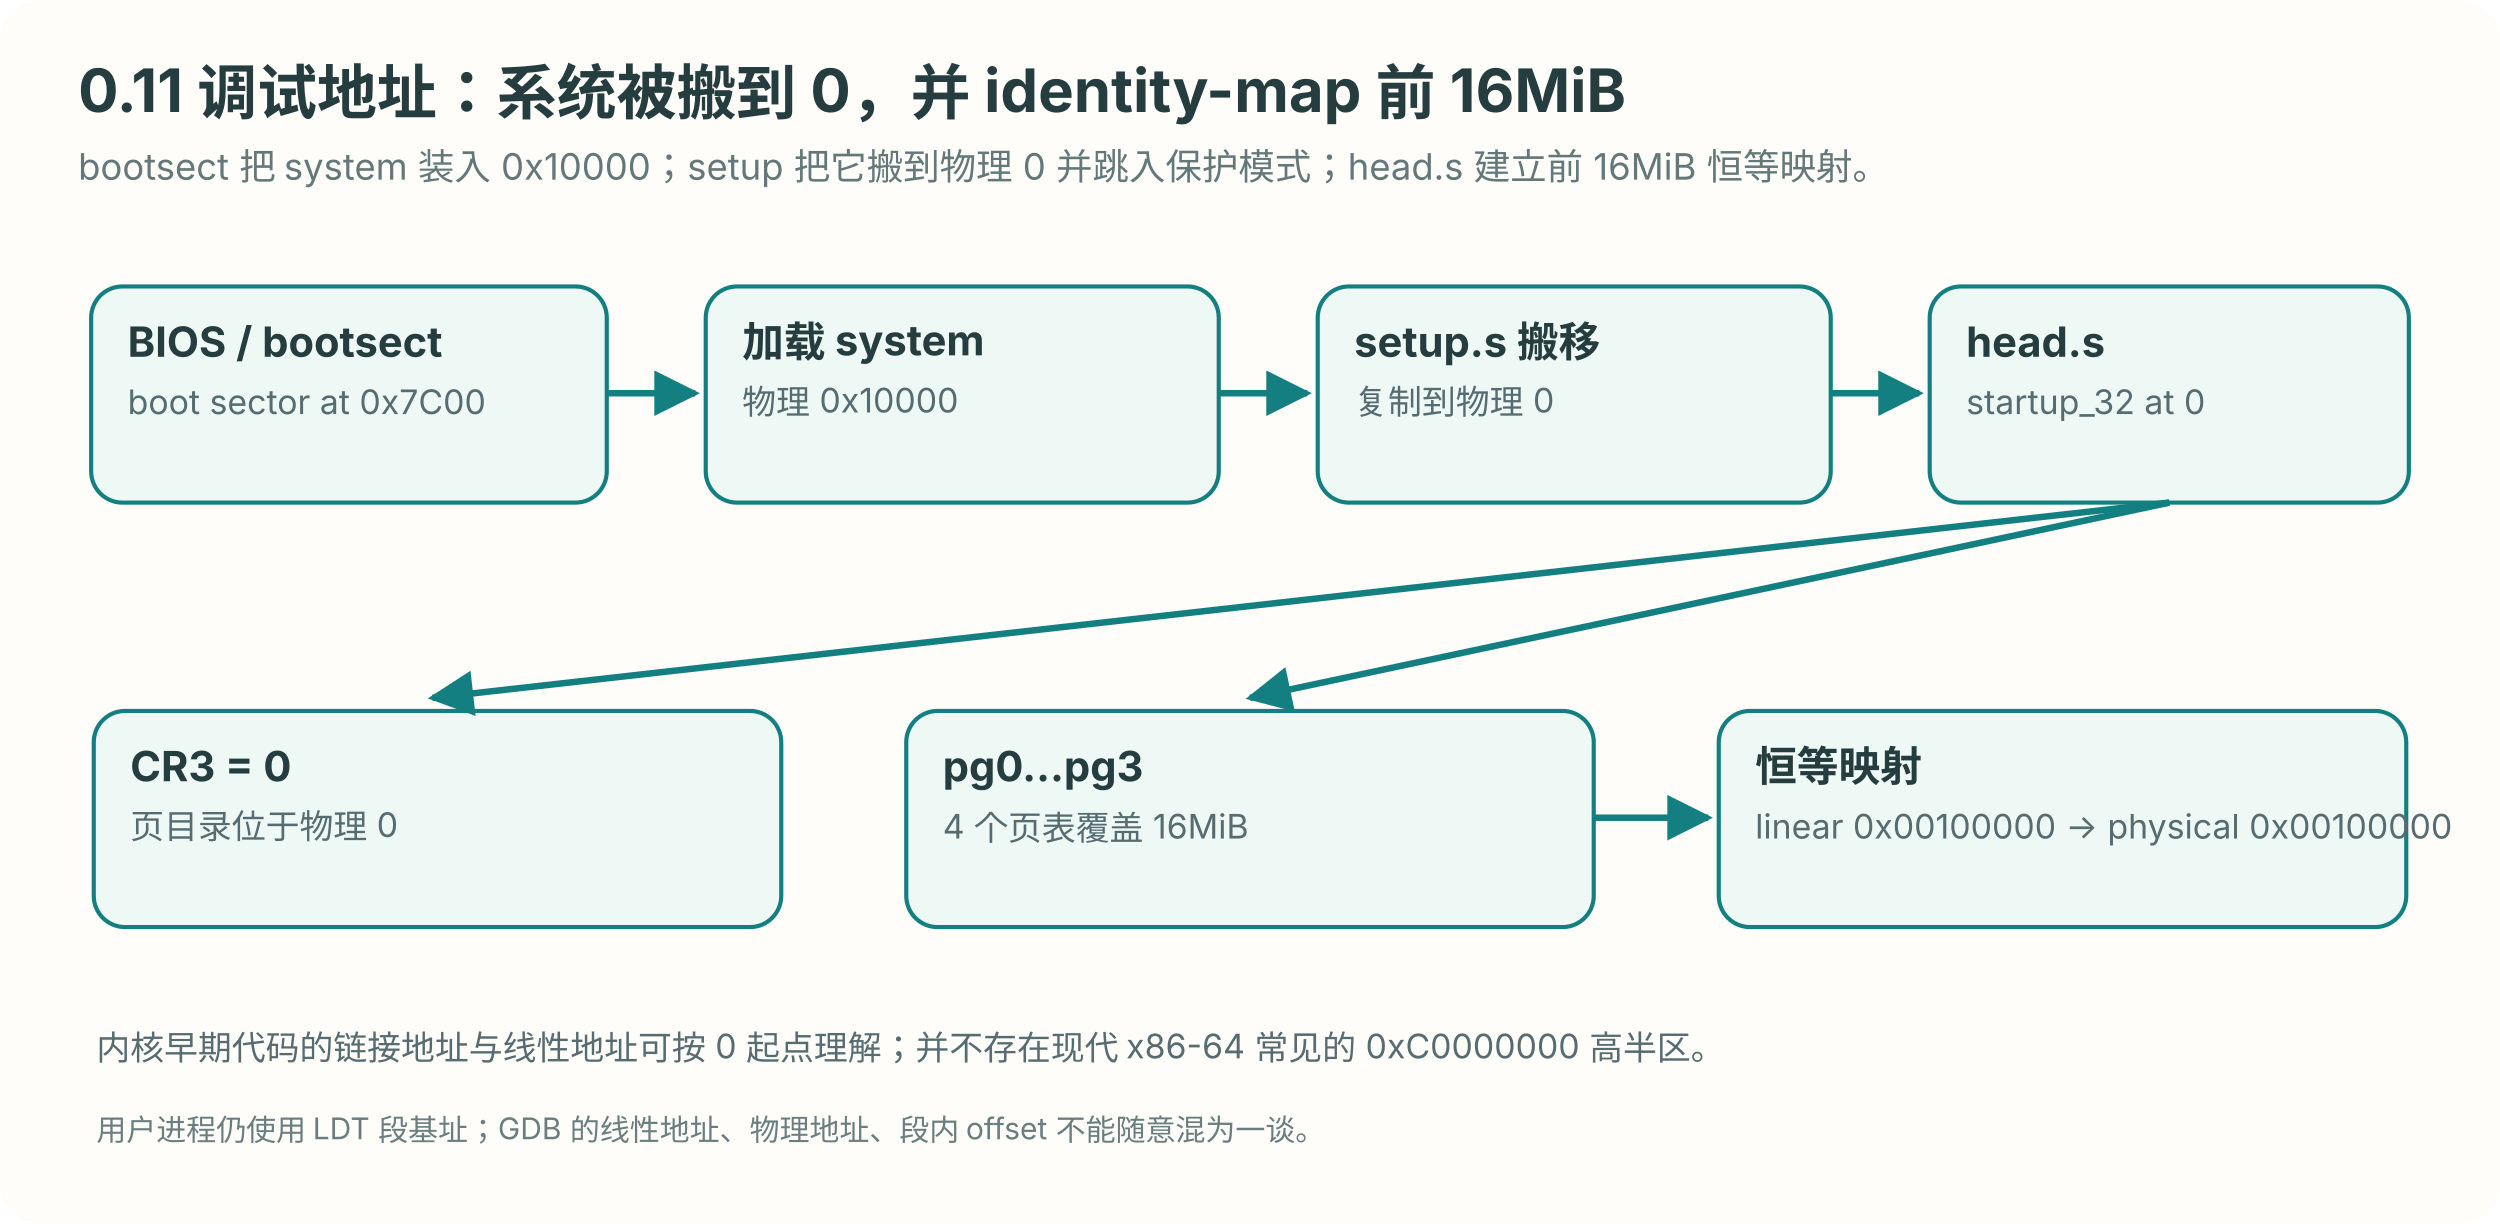
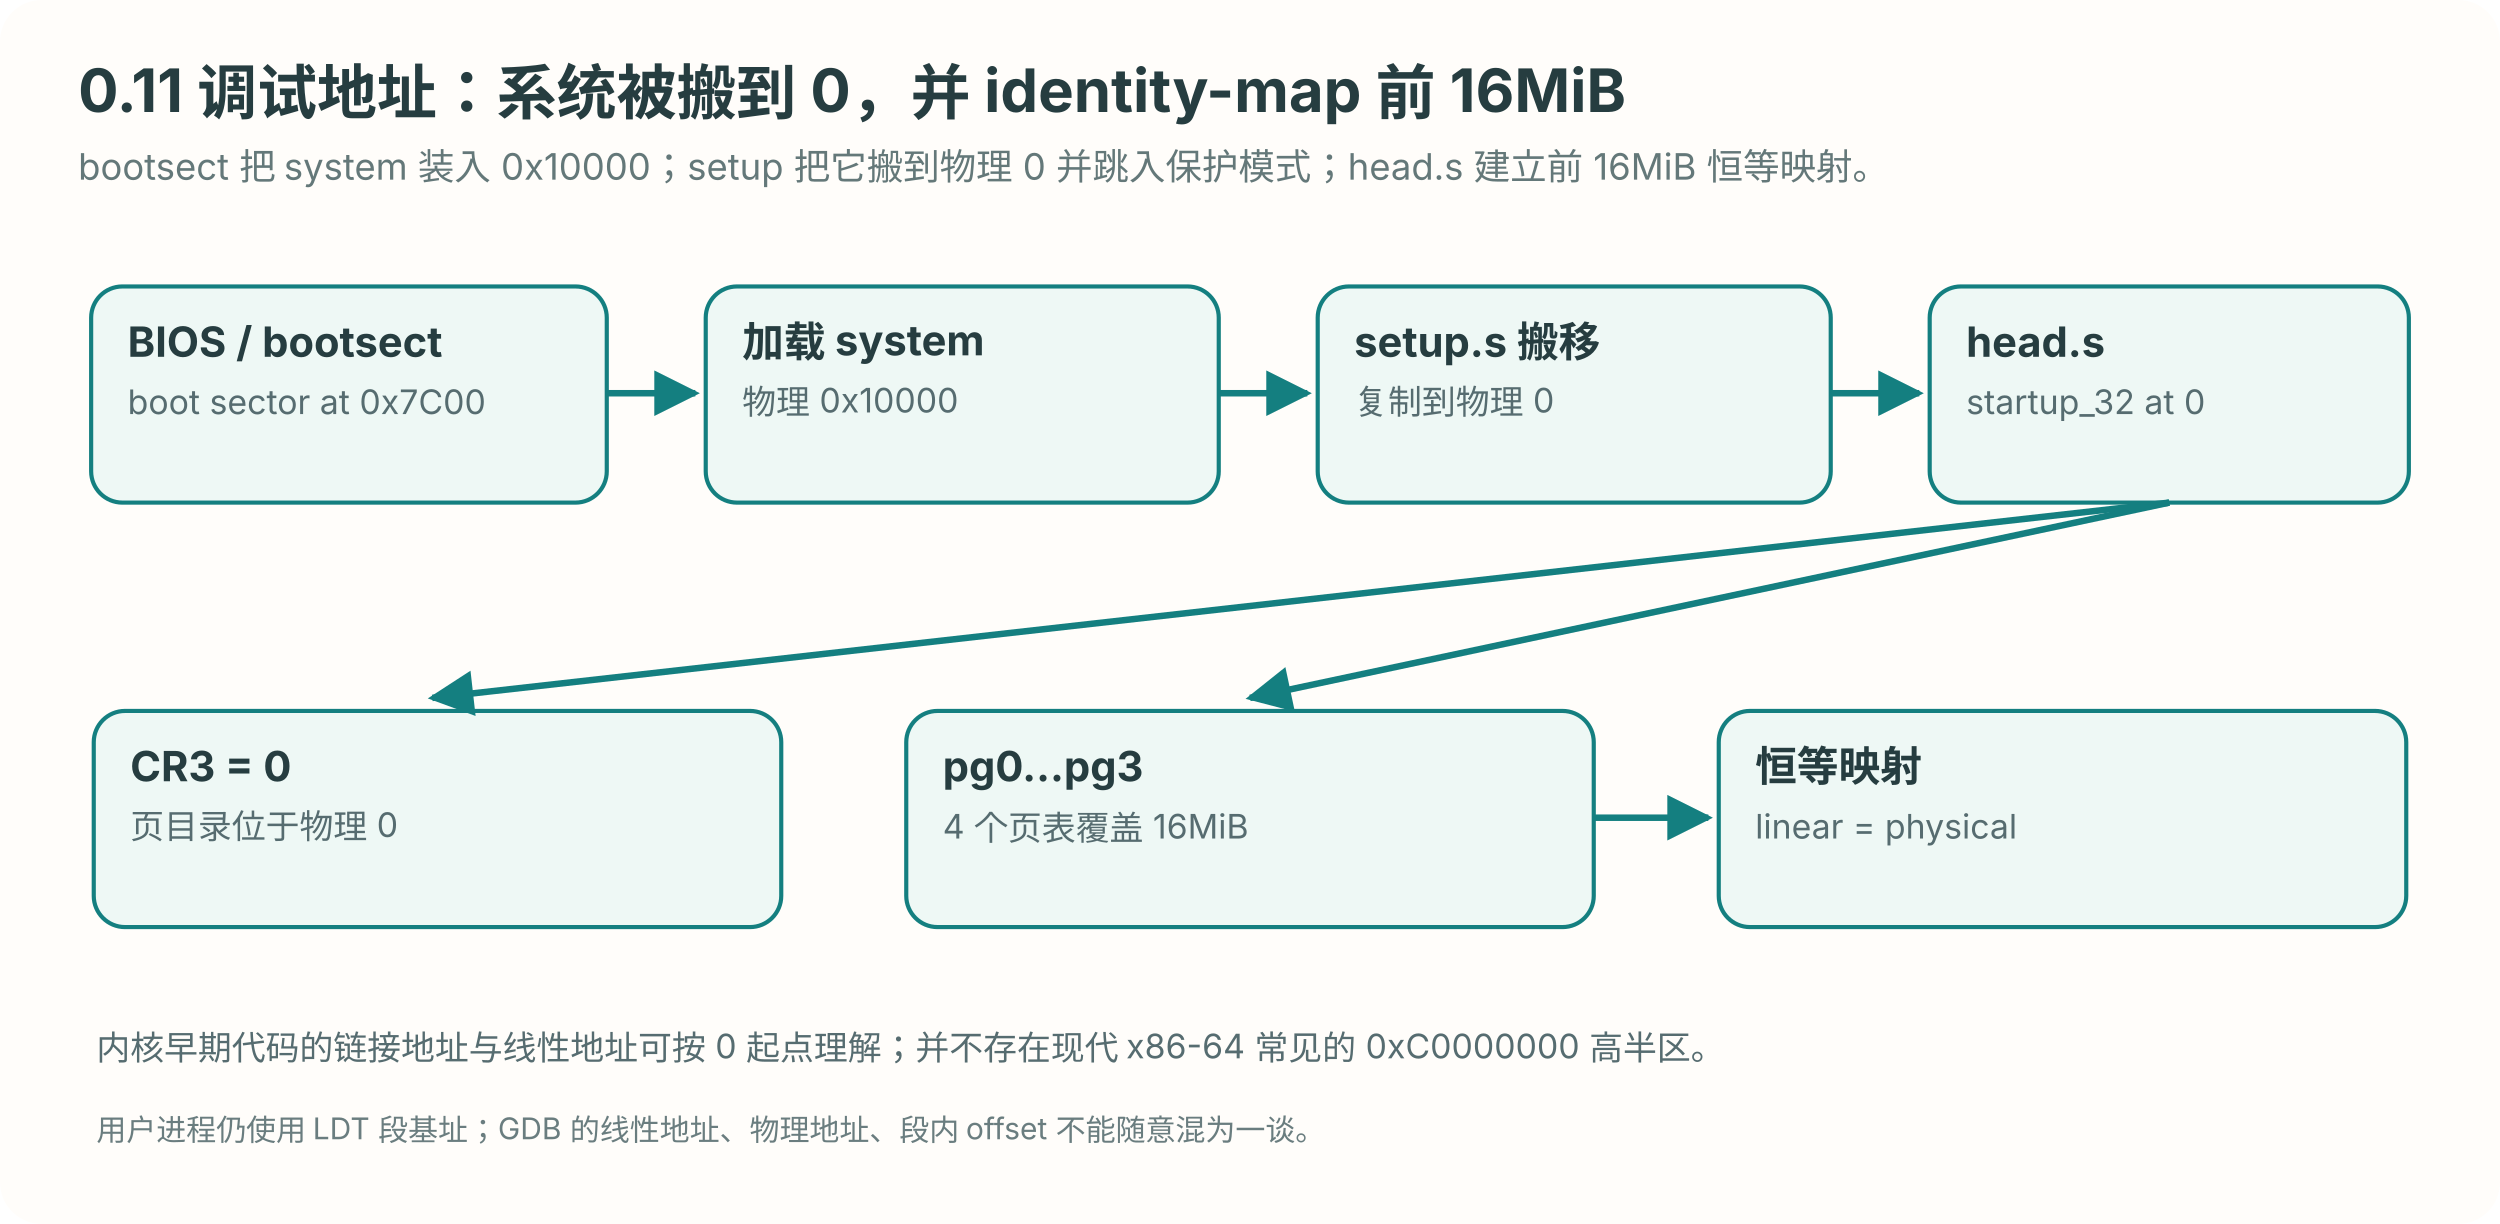
<svg xmlns="http://www.w3.org/2000/svg" width="960" height="470" viewBox="0 0 960 470" role="img" aria-labelledby="svg-title svg-desc">
  <defs>
    <marker id="arr" viewBox="0 0 10 10" refX="9" refY="5" markerWidth="7" markerHeight="7" orient="auto">
      <path d="M0 0L10 5L0 10Z" fill="#147f80" />
    </marker>
    <marker id="warn" viewBox="0 0 10 10" refX="9" refY="5" markerWidth="7" markerHeight="7" orient="auto">
      <path d="M0 0L10 5L0 10Z" fill="#b75e3f" />
    </marker>
  </defs>
  <style>text{font-family:system-ui,-apple-system,"PingFang SC","Microsoft YaHei",sans-serif;fill:#263d40}.title{font-size:23px;font-weight:750}.sub{font-size:14px;fill:#647879}.node{font-size:16px;font-weight:720}.detail{font-size:13px;fill:#566c70}.tiny{font-size:11.5px;fill:#6a7d7f}.line{fill:none;stroke:#147f80;stroke-width:2.5;marker-end:url(#arr)}.warnline{fill:none;stroke:#b75e3f;stroke-width:2.5;marker-end:url(#warn)}.teal{fill:#eef8f5;stroke:#147f80;stroke-width:1.6}.sand{fill:#fff4ed;stroke:#b75e3f;stroke-width:1.6}.slate{fill:#f2f5f6;stroke:#789094;stroke-width:1.4}</style>
  <rect width="960" height="470" rx="16" fill="#fffdfa" />
  <text x="30" y="43" class="title">0.11 调试地址：系统被搬到 0，并 identity-map 前 16MiB</text>
  <text x="30" y="69" class="sub">bootsect 把 system 装入 0x10000；setup 把它搬到物理 0 并跳入保护模式；head.s 建立前 16MiB 恒等映射。</text>
  <rect x="35" y="110" width="198" height="83" rx="12" class="teal" />
  <text x="49" y="137" class="node">BIOS / bootsect</text>
  <text x="49" y="159" class="detail">boot sector at 0x7C00</text>
  <path d="M233 151L267 151" class="line" />
  <rect x="271" y="110" width="197" height="83" rx="12" class="teal" />
  <text x="285" y="137" class="node">加载 system</text>
  <text x="285" y="159" class="detail">物理 0x10000</text>
  <path d="M468 151L502 151" class="line" />
  <rect x="506" y="110" width="197" height="83" rx="12" class="teal" />
  <text x="520" y="137" class="node">setup.s 搬移</text>
  <text x="520" y="159" class="detail">复制到物理 0</text>
  <path d="M703 151L737 151" class="line" />
  <rect x="741" y="110" width="184" height="83" rx="12" class="teal" />
  <text x="755" y="137" class="node">head.s</text>
  <text x="755" y="159" class="detail">startup_32 at 0</text>
  <rect x="36" y="273" width="264" height="83" rx="12" class="teal" />
  <text x="50" y="300" class="node">CR3 = 0</text>
  <text x="50" y="322" class="detail">页目录位于物理 0</text>
  <rect x="348" y="273" width="264" height="83" rx="12" class="teal" />
  <text x="362" y="300" class="node">pg0…pg3</text>
  <text x="362" y="322" class="detail">4 个页表覆盖 16MiB</text>
  <rect x="660" y="273" width="264" height="83" rx="12" class="teal" />
  <text x="674" y="300" class="node">恒等映射</text>
-   <text x="674" y="322" class="detail">linear 0x00100000 → physical 0x00100000</text>
+   <text x="674" y="322" class="detail">linear = physical</text>
  <path d="M833 193L166 268" class="line" />
  <path d="M833 193L480 268" class="line" />
  <path d="M612 314L656 314" class="line" />
  <text x="37" y="407" class="detail">内核早期代码的链接地址与线性地址可按 0 起点理解；并不存在现代 x86-64 常见的 0xC0000000 高半区。</text>
  <text x="37" y="438" class="tiny">用户进程仍使用 LDT 段基址；GDB 的线性地址、物理地址、段内 offset 不能随意混为一谈。</text>
</svg>
